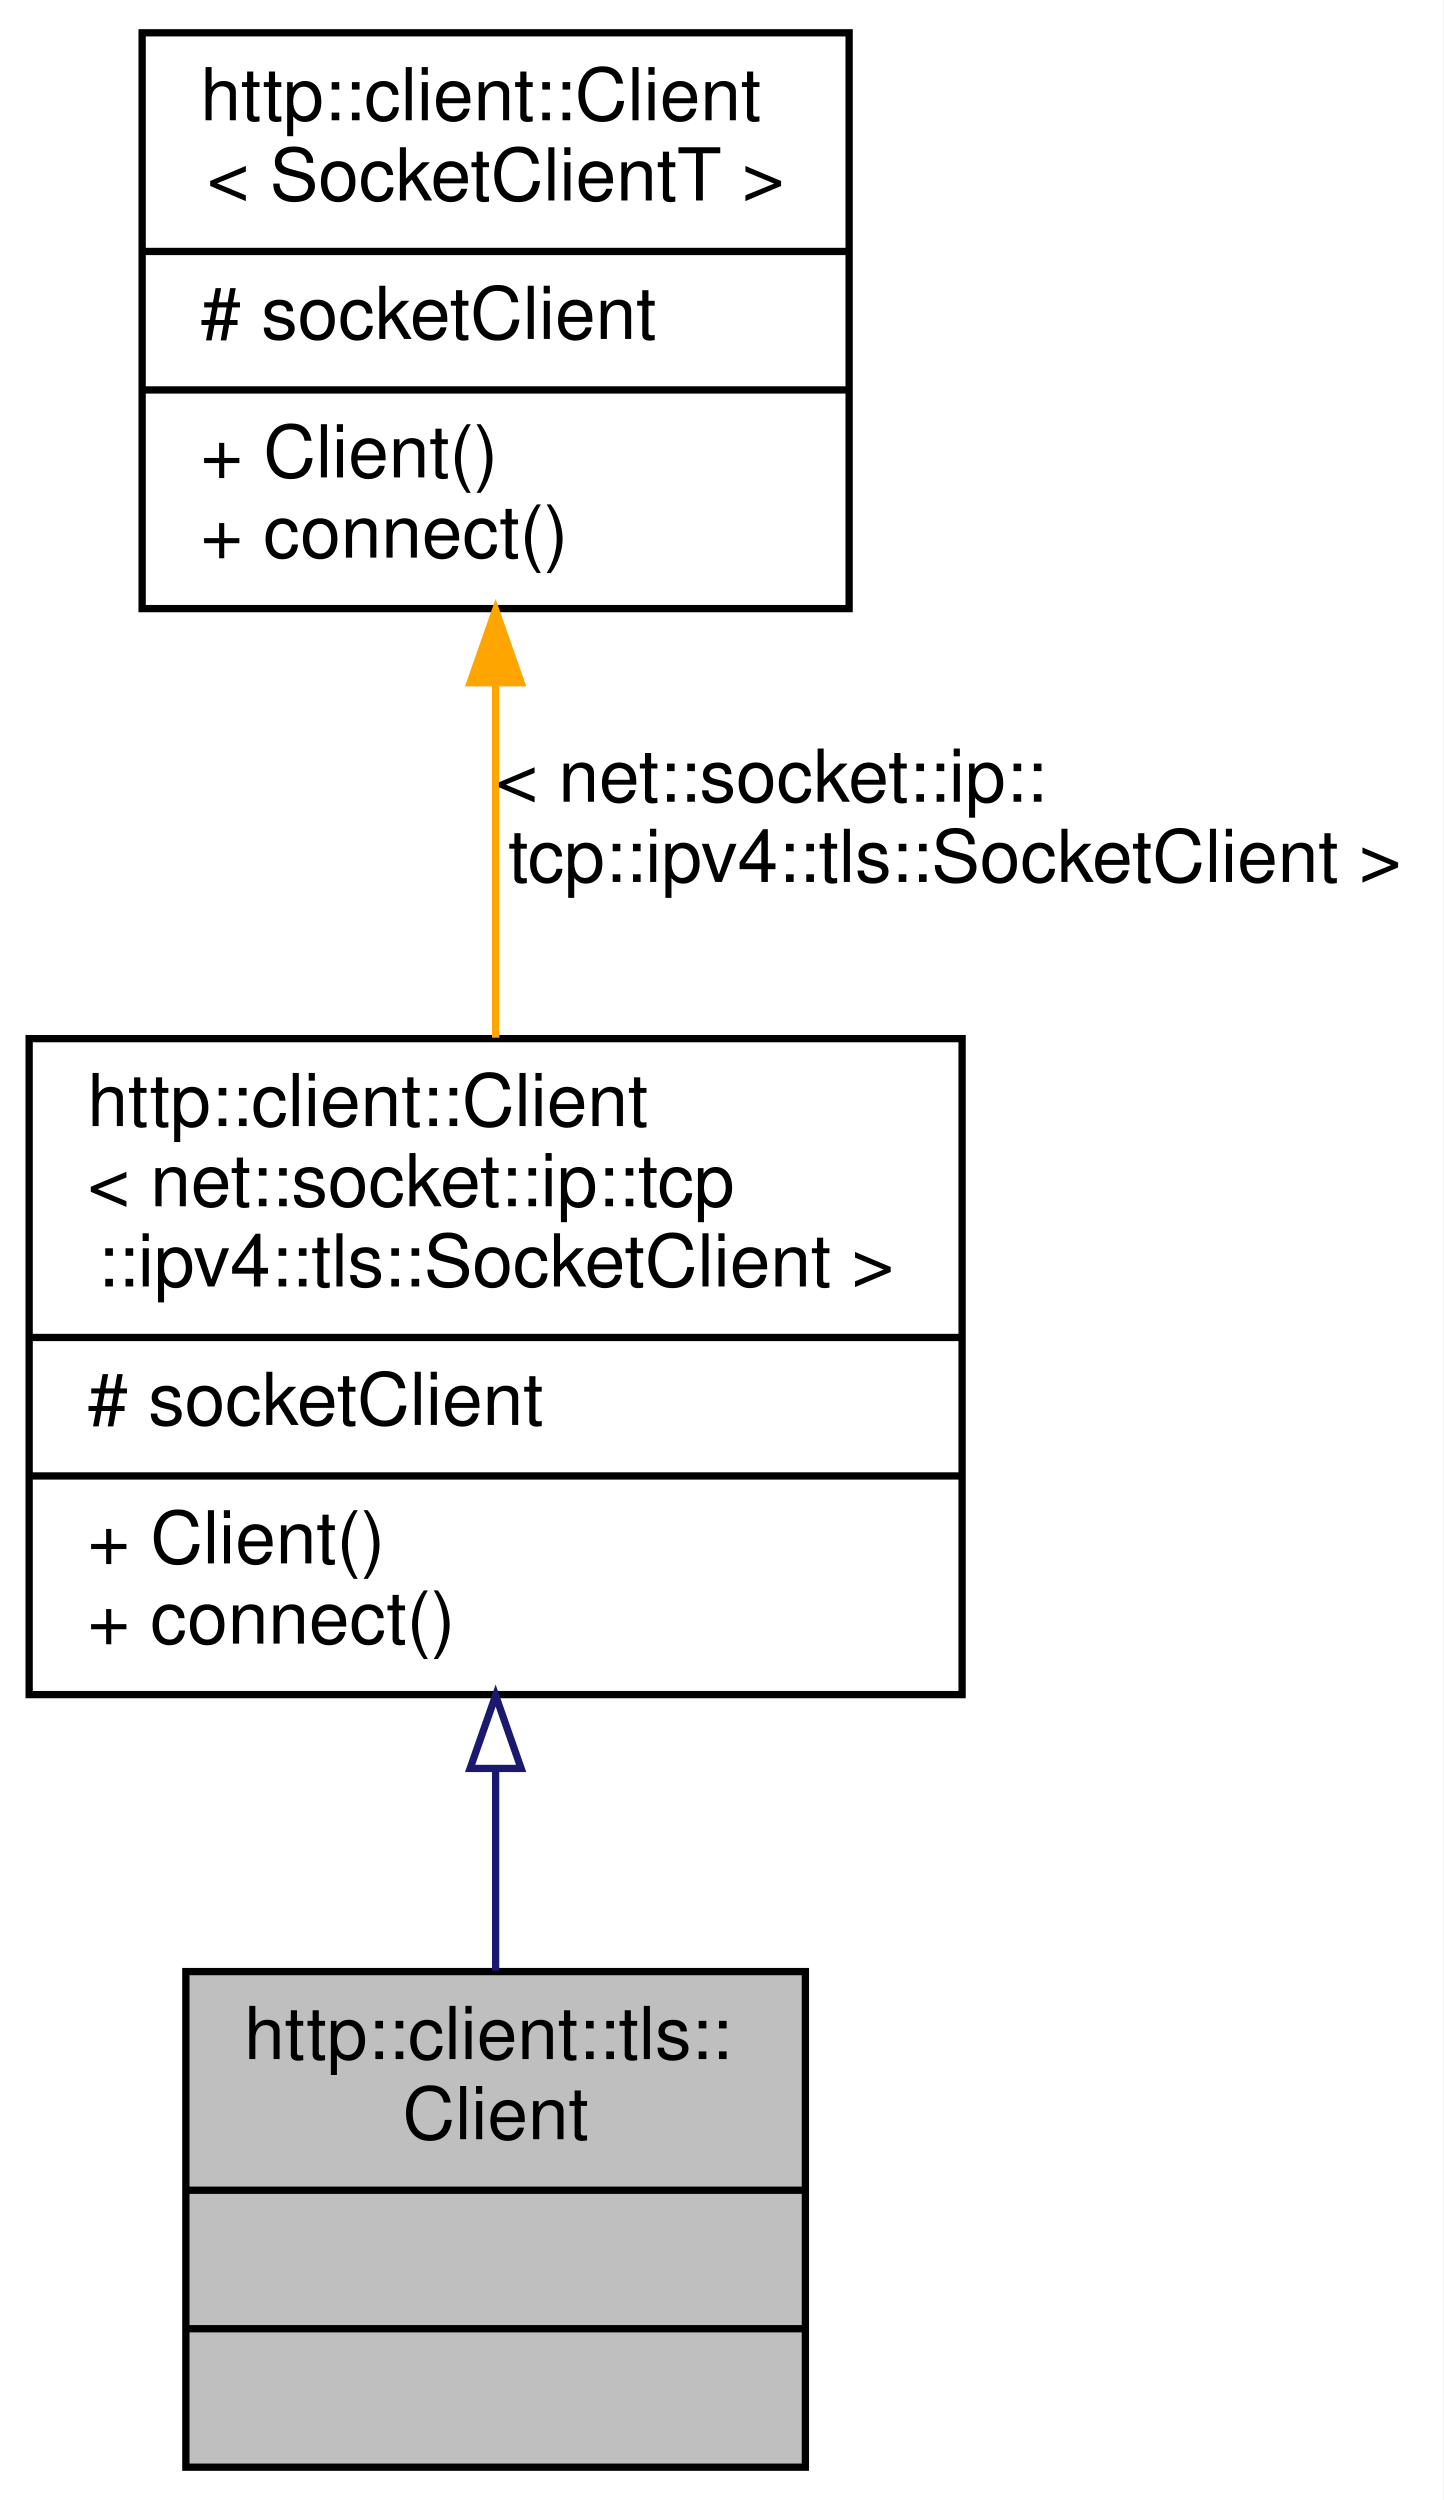
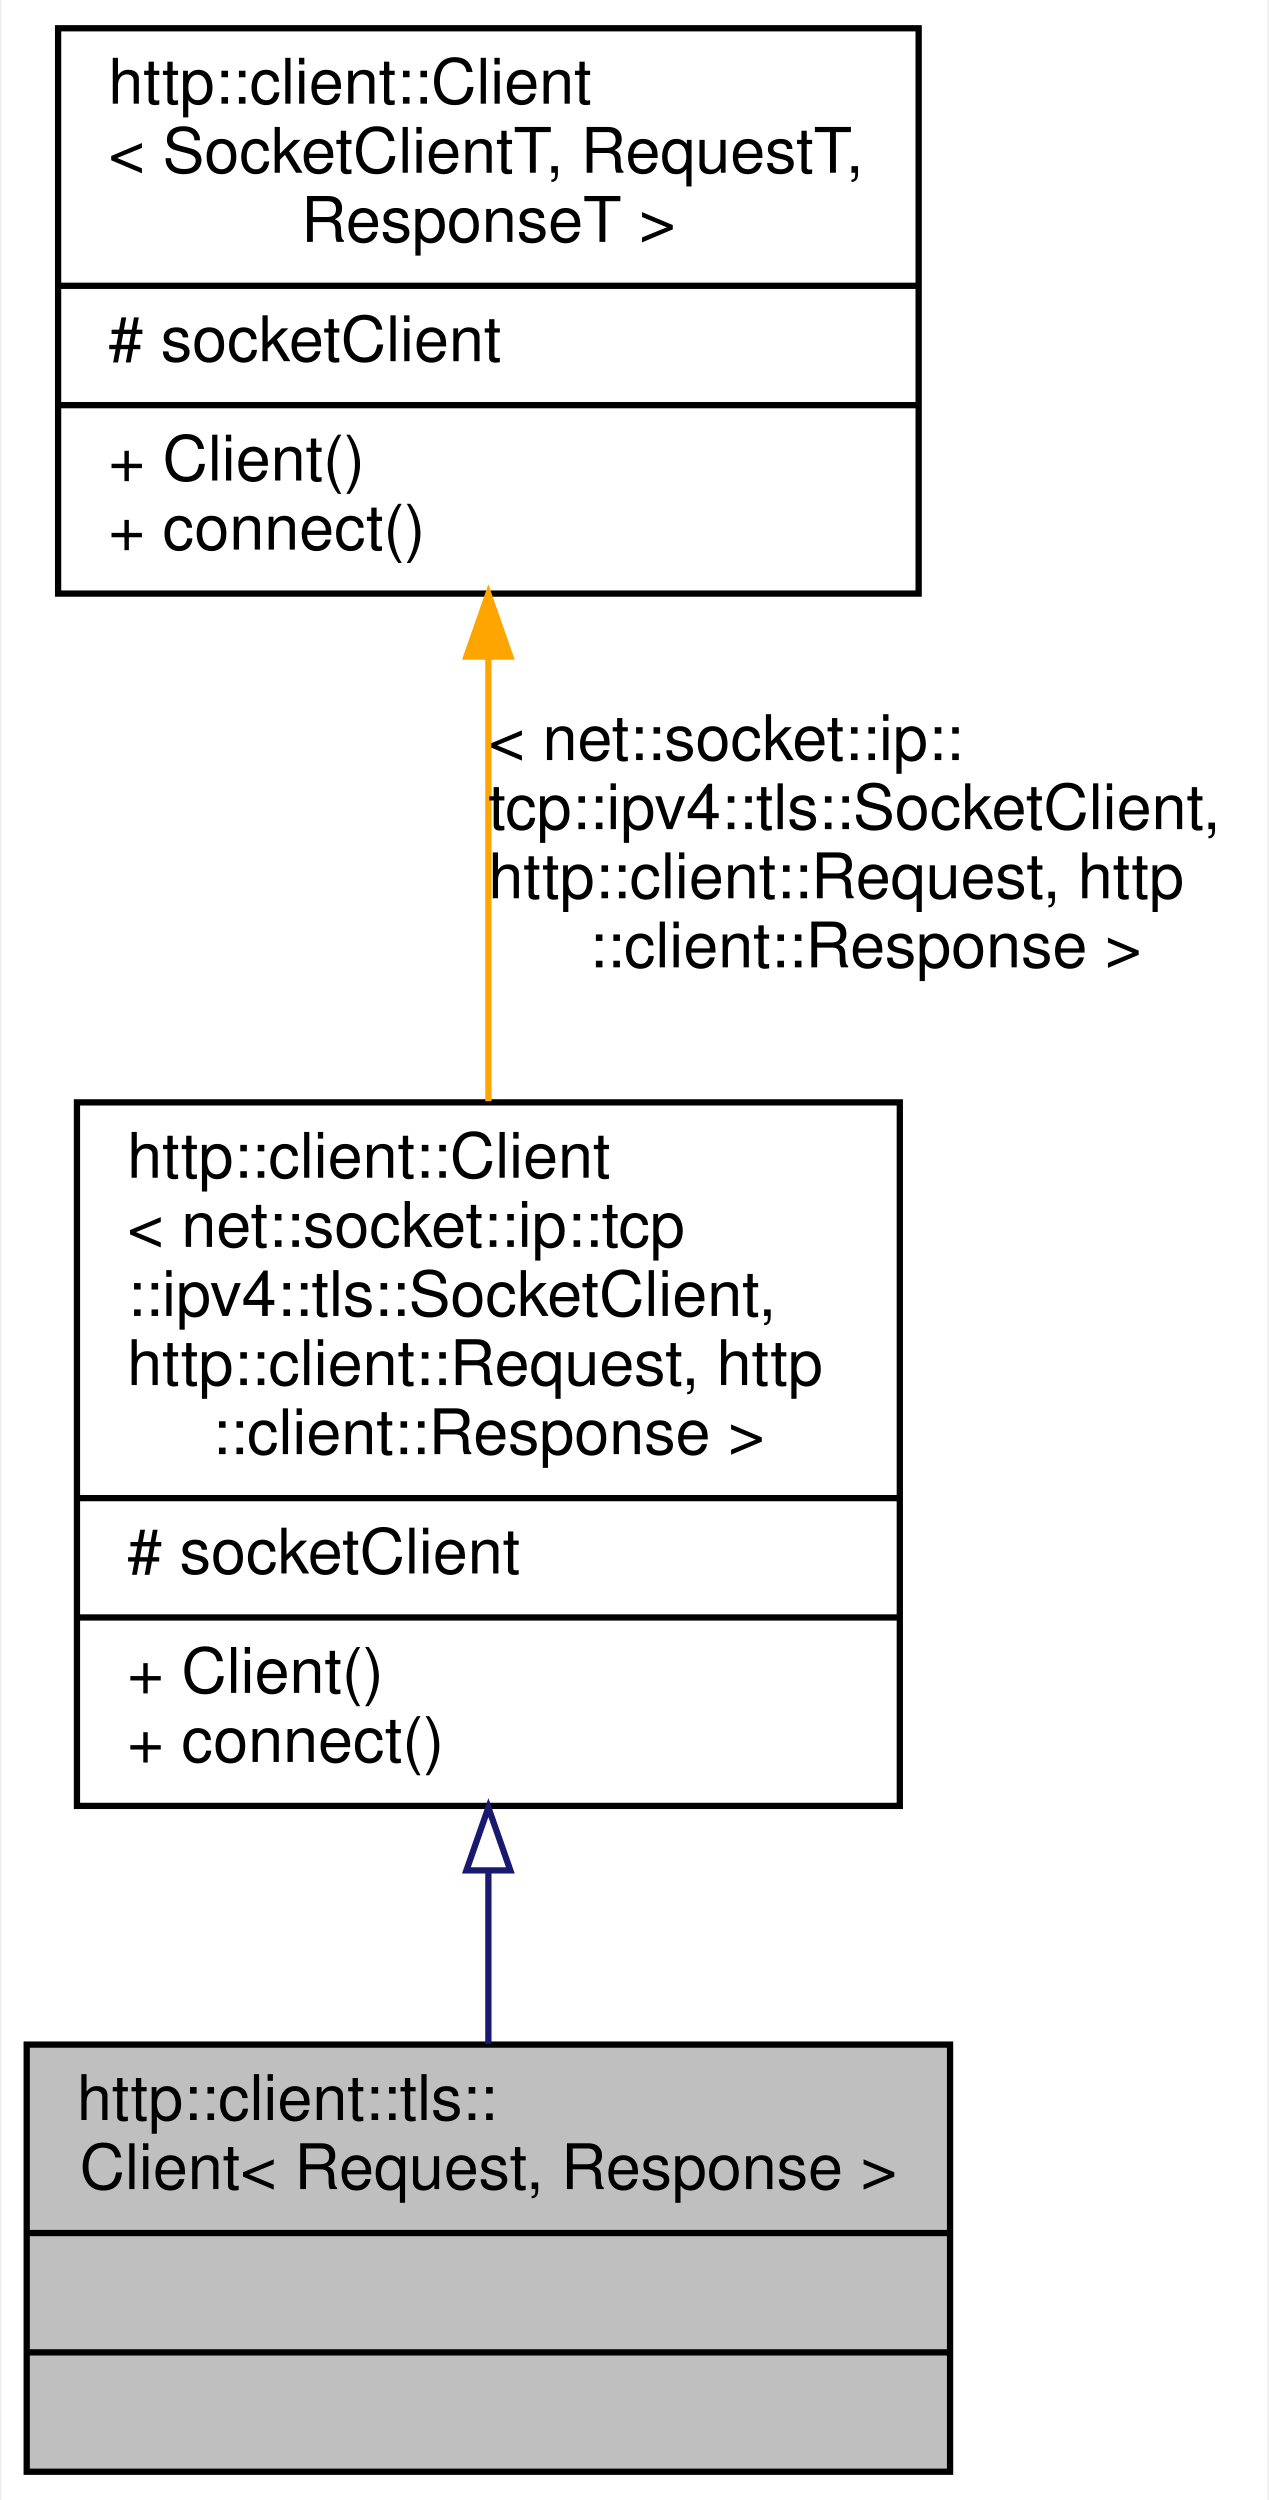
- <svg xmlns="http://www.w3.org/2000/svg" xmlns:xlink="http://www.w3.org/1999/xlink" width="198pt" height="343pt" viewBox="0.00 0.00 198.00 343.00">
-   <g id="graph0" class="graph" transform="scale(1 1) rotate(0) translate(4 339)">
-     <polygon fill="white" stroke="transparent" points="-4,4 -4,-339 194,-339 194,4 -4,4" />
+ <svg xmlns="http://www.w3.org/2000/svg" xmlns:xlink="http://www.w3.org/1999/xlink" width="202pt" height="398pt" viewBox="0.00 0.00 201.50 398.00">
+   <g id="graph0" class="graph" transform="scale(1 1) rotate(0) translate(4 394)">
+     <polygon fill="white" stroke="transparent" points="-4,4 -4,-394 197.5,-394 197.5,4 -4,4" />
    <g id="node1" class="node">
      <g id="a_node1">
        <a xlink:title=" ">
-           <polygon fill="#bfbfbf" stroke="black" points="21.5,-0.5 21.5,-68.5 106.5,-68.5 106.5,-0.5 21.5,-0.5" />
-           <text text-anchor="start" x="29.5" y="-56.5" font-family="Helvetica,sans-Serif" font-size="10.00">http::client::tls::</text>
-           <text text-anchor="middle" x="64" y="-45.5" font-family="Helvetica,sans-Serif" font-size="10.00">Client</text>
-           <polyline fill="none" stroke="black" points="21.5,-38.5 106.5,-38.5 " />
-           <text text-anchor="middle" x="64" y="-26.5" font-family="Helvetica,sans-Serif" font-size="10.00"> </text>
-           <polyline fill="none" stroke="black" points="21.5,-19.5 106.5,-19.5 " />
-           <text text-anchor="middle" x="64" y="-7.5" font-family="Helvetica,sans-Serif" font-size="10.00"> </text>
+           <polygon fill="#bfbfbf" stroke="black" points="0,-0.5 0,-68.5 147,-68.5 147,-0.5 0,-0.5" />
+           <text text-anchor="start" x="8" y="-56.5" font-family="Helvetica,sans-Serif" font-size="10.00">http::client::tls::</text>
+           <text text-anchor="middle" x="73.5" y="-45.5" font-family="Helvetica,sans-Serif" font-size="10.00">Client&lt; Request, Response &gt;</text>
+           <polyline fill="none" stroke="black" points="0,-38.5 147,-38.5 " />
+           <text text-anchor="middle" x="73.5" y="-26.5" font-family="Helvetica,sans-Serif" font-size="10.00"> </text>
+           <polyline fill="none" stroke="black" points="0,-19.5 147,-19.5 " />
+           <text text-anchor="middle" x="73.5" y="-7.5" font-family="Helvetica,sans-Serif" font-size="10.00"> </text>
        </a>
      </g>
    </g>
    <g id="node2" class="node">
      <g id="a_node2">
        <a xlink:href="classhttp_1_1client_1_1_client.html" target="_top" xlink:title=" ">
-           <polygon fill="white" stroke="black" points="0,-106.5 0,-196.5 128,-196.5 128,-106.5 0,-106.5" />
-           <text text-anchor="start" x="8" y="-184.5" font-family="Helvetica,sans-Serif" font-size="10.00">http::client::Client</text>
-           <text text-anchor="start" x="8" y="-173.5" font-family="Helvetica,sans-Serif" font-size="10.00">&lt; net::socket::ip::tcp</text>
-           <text text-anchor="middle" x="64" y="-162.5" font-family="Helvetica,sans-Serif" font-size="10.00">::ipv4::tls::SocketClient &gt;</text>
-           <polyline fill="none" stroke="black" points="0,-155.5 128,-155.5 " />
-           <text text-anchor="start" x="8" y="-143.5" font-family="Helvetica,sans-Serif" font-size="10.00"># socketClient</text>
-           <polyline fill="none" stroke="black" points="0,-136.5 128,-136.5 " />
-           <text text-anchor="start" x="8" y="-124.5" font-family="Helvetica,sans-Serif" font-size="10.00">+ Client()</text>
-           <text text-anchor="start" x="8" y="-113.5" font-family="Helvetica,sans-Serif" font-size="10.00">+ connect()</text>
+           <polygon fill="white" stroke="black" points="8,-106.5 8,-218.5 139,-218.5 139,-106.5 8,-106.5" />
+           <text text-anchor="start" x="16" y="-206.5" font-family="Helvetica,sans-Serif" font-size="10.00">http::client::Client</text>
+           <text text-anchor="start" x="16" y="-195.5" font-family="Helvetica,sans-Serif" font-size="10.00">&lt; net::socket::ip::tcp</text>
+           <text text-anchor="start" x="16" y="-184.5" font-family="Helvetica,sans-Serif" font-size="10.00">::ipv4::tls::SocketClient,</text>
+           <text text-anchor="start" x="16" y="-173.5" font-family="Helvetica,sans-Serif" font-size="10.00"> http::client::Request, http</text>
+           <text text-anchor="middle" x="73.5" y="-162.5" font-family="Helvetica,sans-Serif" font-size="10.00">::client::Response &gt;</text>
+           <polyline fill="none" stroke="black" points="8,-155.5 139,-155.5 " />
+           <text text-anchor="start" x="16" y="-143.5" font-family="Helvetica,sans-Serif" font-size="10.00"># socketClient</text>
+           <polyline fill="none" stroke="black" points="8,-136.5 139,-136.5 " />
+           <text text-anchor="start" x="16" y="-124.5" font-family="Helvetica,sans-Serif" font-size="10.00">+ Client()</text>
+           <text text-anchor="start" x="16" y="-113.5" font-family="Helvetica,sans-Serif" font-size="10.00">+ connect()</text>
        </a>
      </g>
    </g>
    <g id="edge1" class="edge">
-       <path fill="none" stroke="midnightblue" d="M64,-96.23C64,-86.8 64,-77.26 64,-68.62" />
-       <polygon fill="none" stroke="midnightblue" points="60.5,-96.37 64,-106.37 67.5,-96.37 60.5,-96.37" />
+       <path fill="none" stroke="midnightblue" d="M73.5,-95.96C73.5,-86.48 73.5,-77.08 73.5,-68.62" />
+       <polygon fill="none" stroke="midnightblue" points="70,-96.23 73.5,-106.23 77,-96.23 70,-96.23" />
    </g>
    <g id="node3" class="node">
      <g id="a_node3">
        <a xlink:href="classhttp_1_1client_1_1_client.html" target="_top" xlink:title=" ">
-           <polygon fill="white" stroke="black" points="15.5,-255.5 15.5,-334.5 112.5,-334.5 112.5,-255.5 15.5,-255.5" />
-           <text text-anchor="start" x="23.5" y="-322.5" font-family="Helvetica,sans-Serif" font-size="10.00">http::client::Client</text>
-           <text text-anchor="middle" x="64" y="-311.5" font-family="Helvetica,sans-Serif" font-size="10.00">&lt; SocketClientT &gt;</text>
-           <polyline fill="none" stroke="black" points="15.5,-304.5 112.5,-304.5 " />
-           <text text-anchor="start" x="23.5" y="-292.5" font-family="Helvetica,sans-Serif" font-size="10.00"># socketClient</text>
-           <polyline fill="none" stroke="black" points="15.5,-285.5 112.5,-285.5 " />
-           <text text-anchor="start" x="23.5" y="-273.5" font-family="Helvetica,sans-Serif" font-size="10.00">+ Client()</text>
-           <text text-anchor="start" x="23.5" y="-262.5" font-family="Helvetica,sans-Serif" font-size="10.00">+ connect()</text>
+           <polygon fill="white" stroke="black" points="5,-299.5 5,-389.5 142,-389.5 142,-299.5 5,-299.5" />
+           <text text-anchor="start" x="13" y="-377.5" font-family="Helvetica,sans-Serif" font-size="10.00">http::client::Client</text>
+           <text text-anchor="start" x="13" y="-366.5" font-family="Helvetica,sans-Serif" font-size="10.00">&lt; SocketClientT, RequestT,</text>
+           <text text-anchor="middle" x="73.5" y="-355.5" font-family="Helvetica,sans-Serif" font-size="10.00"> ResponseT &gt;</text>
+           <polyline fill="none" stroke="black" points="5,-348.5 142,-348.5 " />
+           <text text-anchor="start" x="13" y="-336.5" font-family="Helvetica,sans-Serif" font-size="10.00"># socketClient</text>
+           <polyline fill="none" stroke="black" points="5,-329.5 142,-329.5 " />
+           <text text-anchor="start" x="13" y="-317.5" font-family="Helvetica,sans-Serif" font-size="10.00">+ Client()</text>
+           <text text-anchor="start" x="13" y="-306.5" font-family="Helvetica,sans-Serif" font-size="10.00">+ connect()</text>
        </a>
      </g>
    </g>
    <g id="edge2" class="edge">
-       <path fill="none" stroke="orange" d="M64,-245.23C64,-229.45 64,-212.04 64,-196.62" />
-       <polygon fill="orange" stroke="orange" points="60.5,-245.33 64,-255.33 67.5,-245.33 60.5,-245.33" />
-       <text text-anchor="start" x="64" y="-229" font-family="Helvetica,sans-Serif" font-size="10.00"> &lt; net::socket::ip::</text>
-       <text text-anchor="middle" x="127" y="-218" font-family="Helvetica,sans-Serif" font-size="10.00">tcp::ipv4::tls::SocketClient &gt;</text>
+       <path fill="none" stroke="orange" d="M73.5,-289.46C73.5,-267.09 73.5,-241.17 73.5,-218.69" />
+       <polygon fill="orange" stroke="orange" points="70,-289.47 73.5,-299.47 77,-289.47 70,-289.47" />
+       <text text-anchor="start" x="73.5" y="-273" font-family="Helvetica,sans-Serif" font-size="10.00"> &lt; net::socket::ip::</text>
+       <text text-anchor="start" x="73.5" y="-262" font-family="Helvetica,sans-Serif" font-size="10.00">tcp::ipv4::tls::SocketClient,</text>
+       <text text-anchor="start" x="73.5" y="-251" font-family="Helvetica,sans-Serif" font-size="10.00"> http::client::Request, http</text>
+       <text text-anchor="middle" x="133.5" y="-240" font-family="Helvetica,sans-Serif" font-size="10.00">::client::Response &gt;</text>
    </g>
  </g>
</svg>
